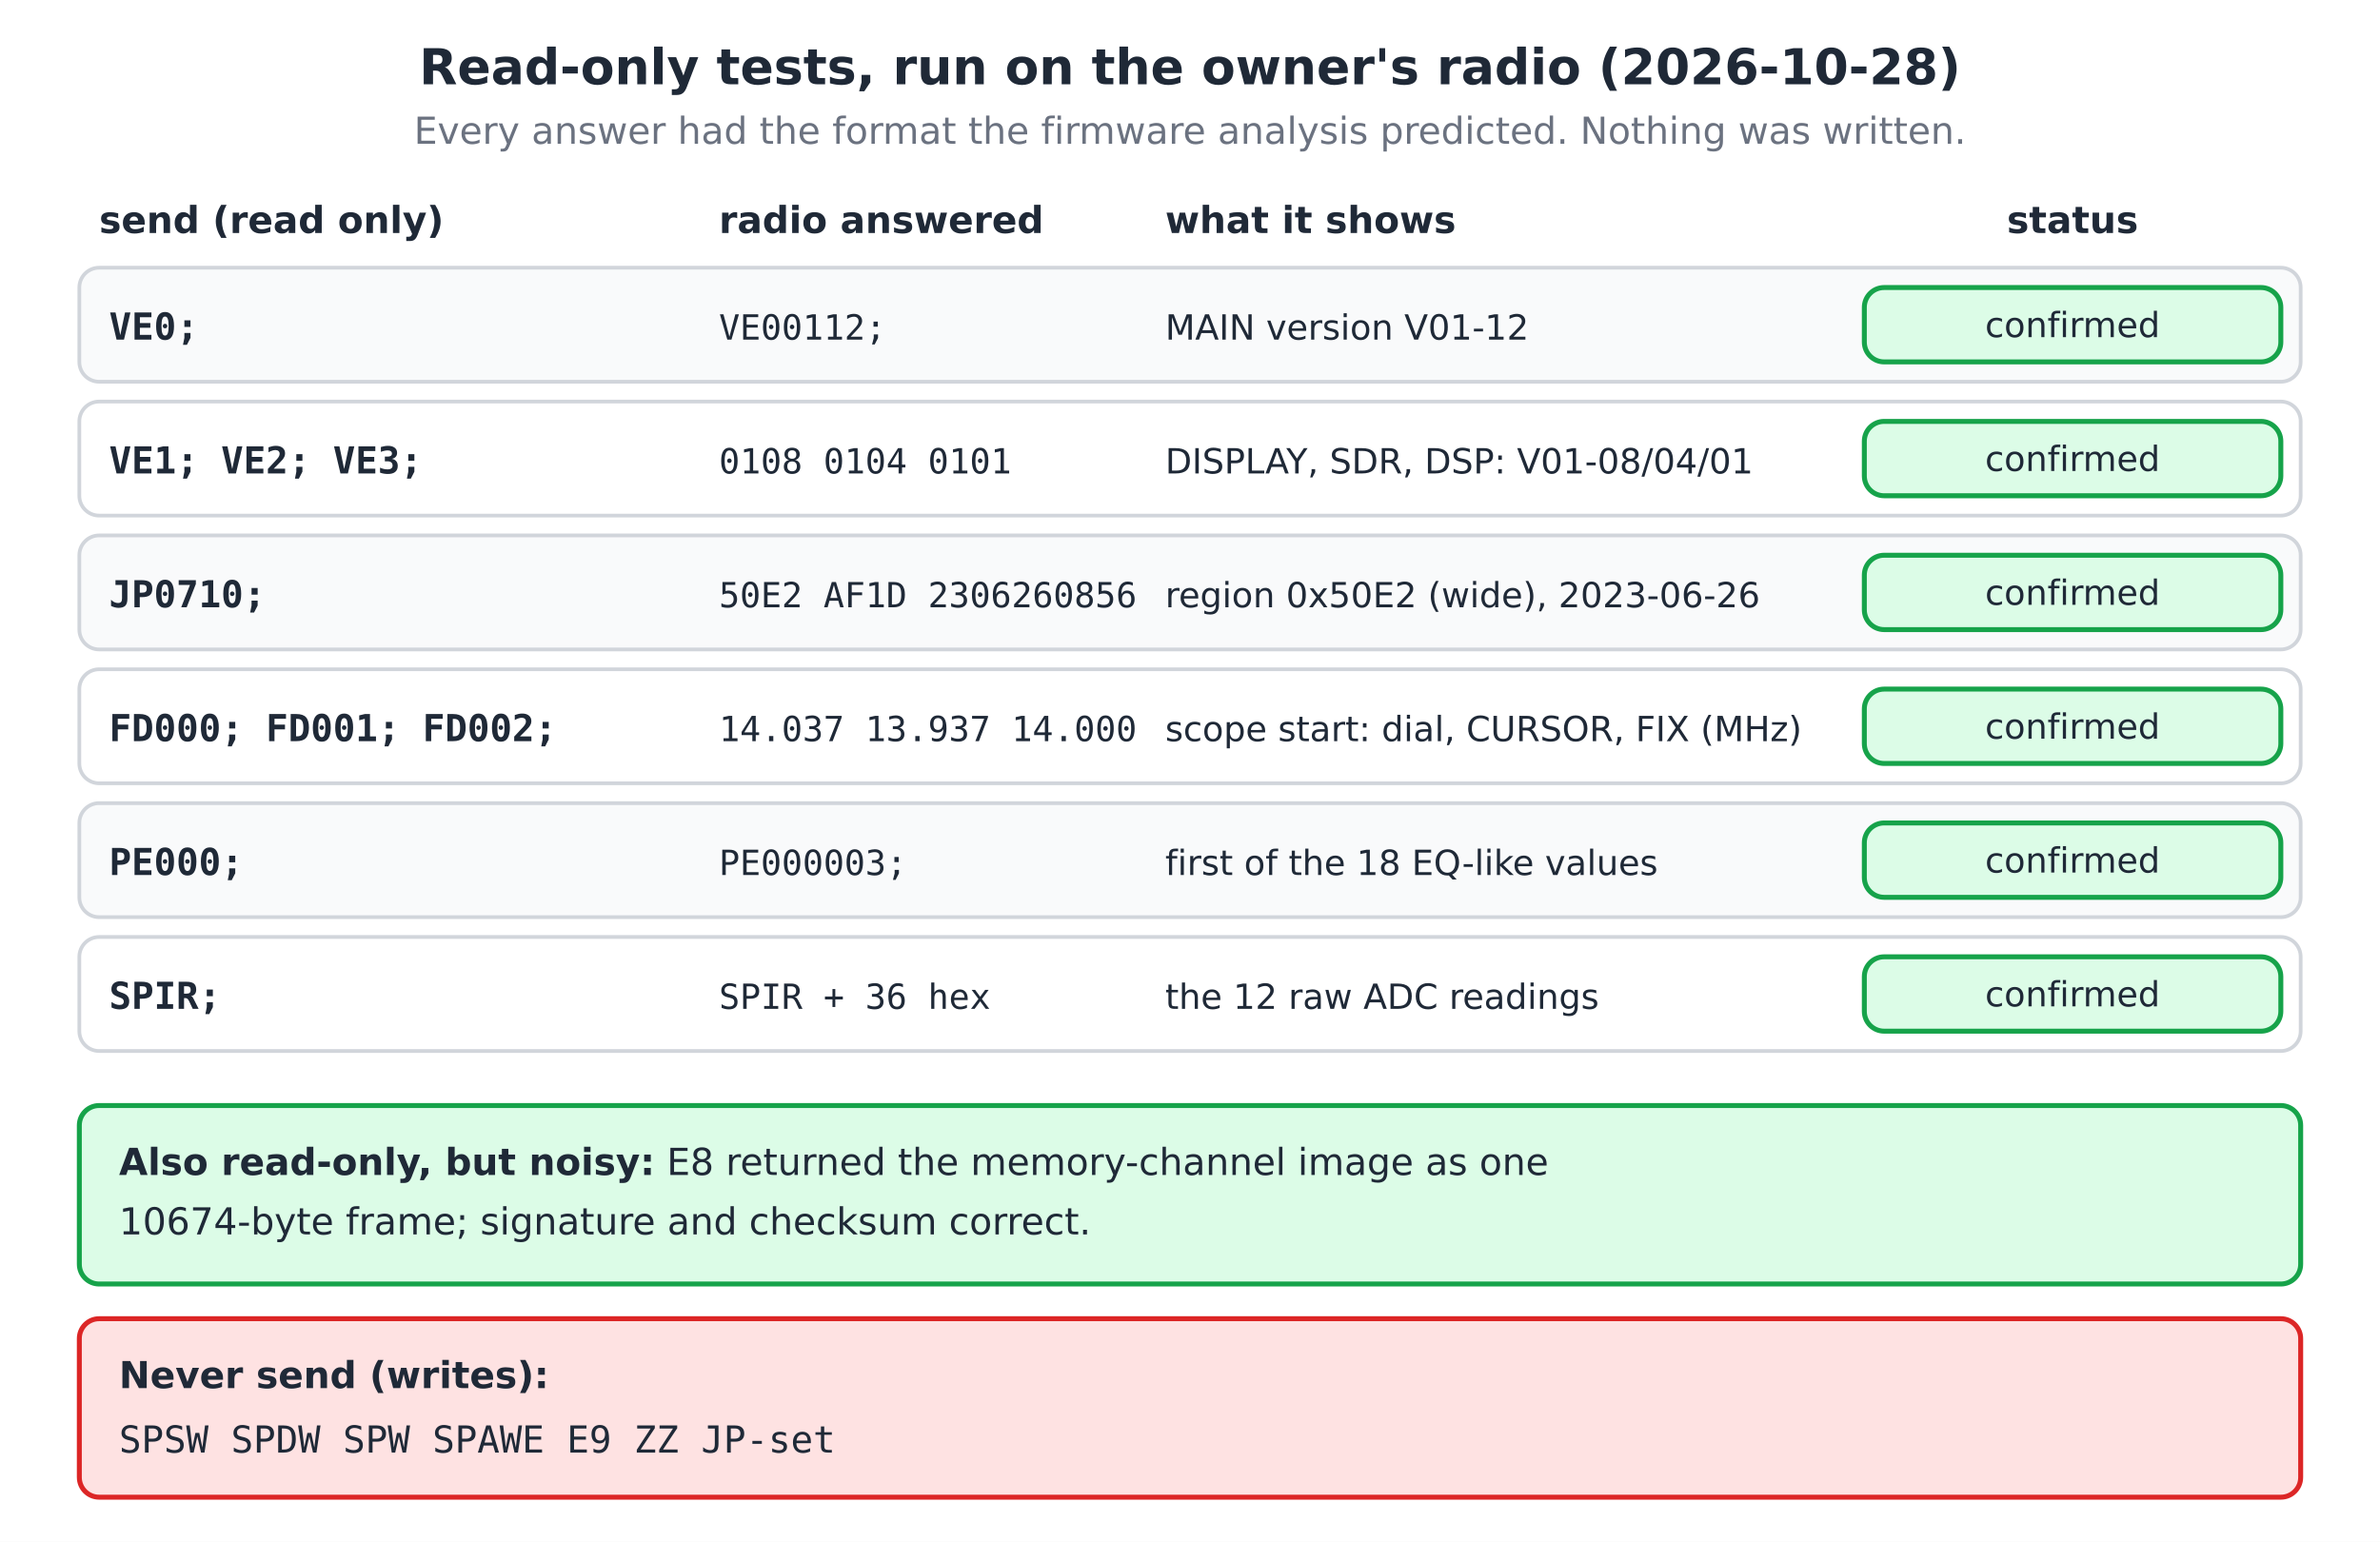
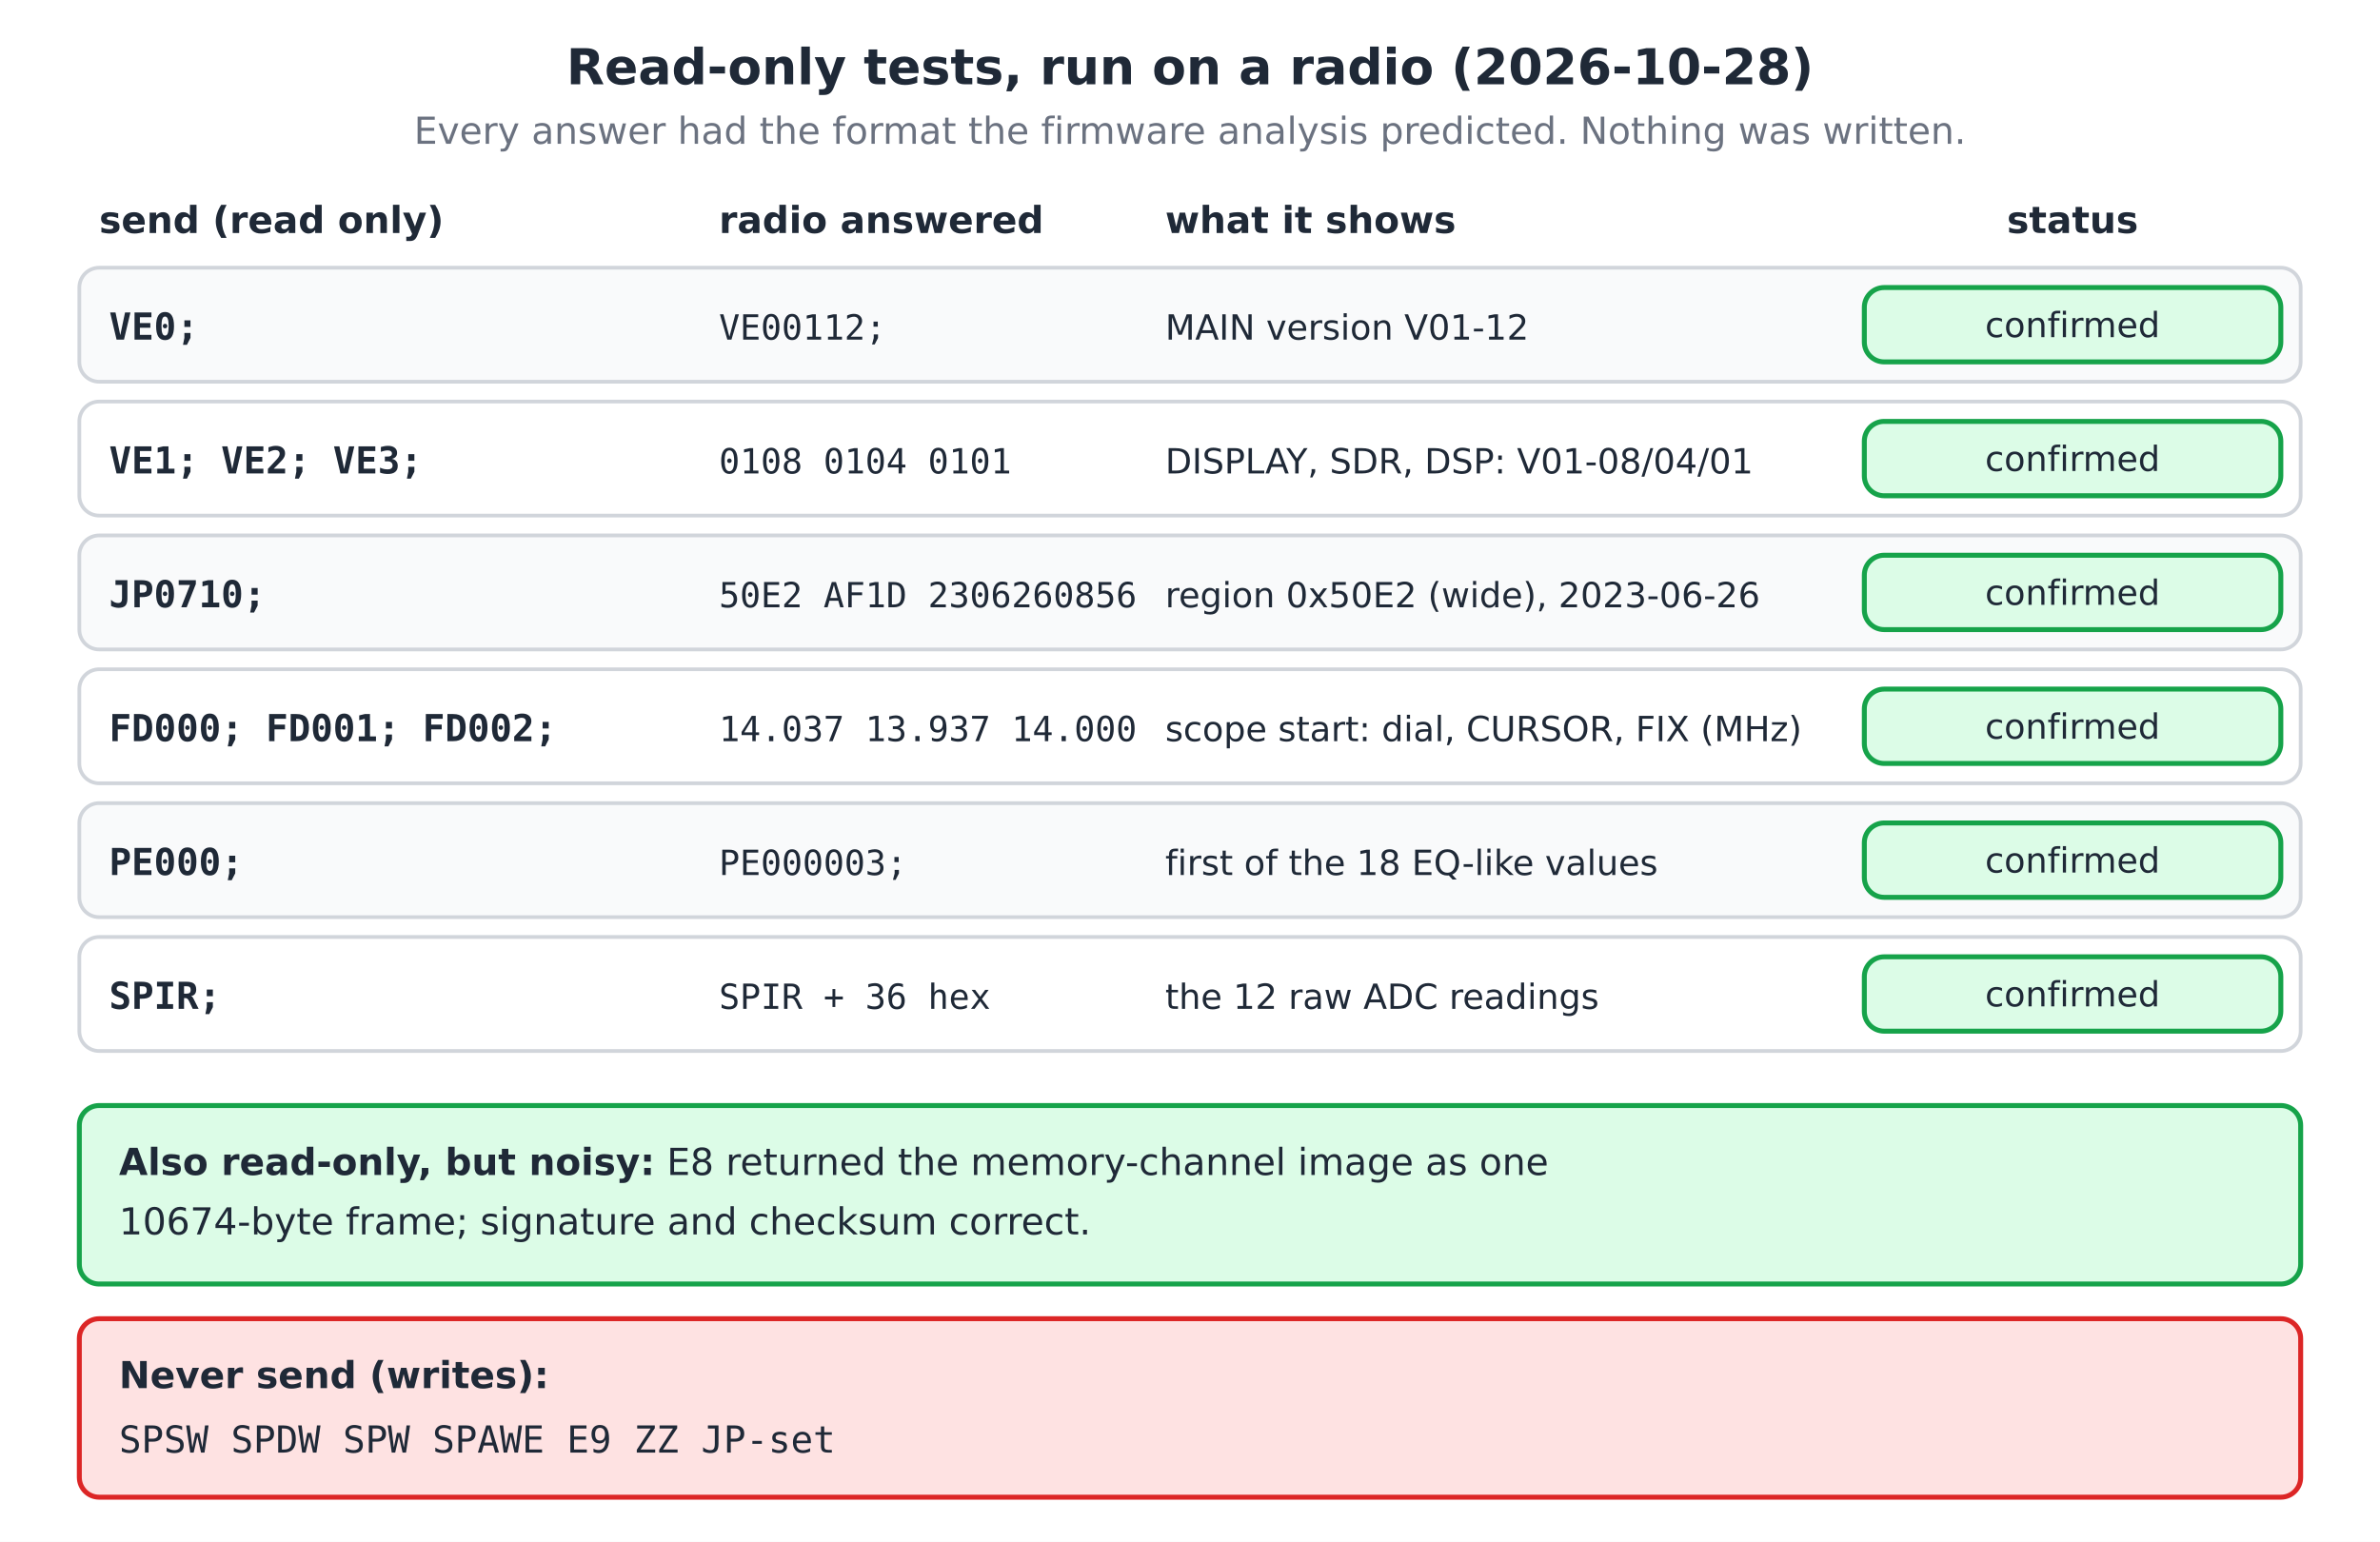
<svg xmlns="http://www.w3.org/2000/svg" width="960" height="622" viewBox="0 0 960 622" font-family="DejaVu Sans, Helvetica, Arial, sans-serif" fill="#1F2937">
  <rect width="960" height="622" fill="#FFFFFF" />
-   <text x="480" y="34" font-size="20" font-weight="bold" text-anchor="middle">Read-only tests, run on the owner's radio (2026-10-28)</text>
+   <text x="480" y="34" font-size="20" font-weight="bold" text-anchor="middle">Read-only tests, run on a radio (2026-10-28)</text>
  <text x="480" y="58" font-size="15" text-anchor="middle" fill="#6B7280">Every answer had the format the firmware analysis predicted. Nothing was written.</text>
  <text x="40" y="94" font-size="15" font-weight="bold">send (read only)</text>
  <text x="290" y="94" font-size="15" font-weight="bold">radio answered</text>
  <text x="470" y="94" font-size="15" font-weight="bold">what it shows</text>
  <text x="836" y="94" font-size="15" font-weight="bold" text-anchor="middle">status</text>
  <rect x="32" y="108" width="896" height="46" rx="8" fill="#F9FAFB" stroke="#D1D5DB" stroke-width="1.5" />
  <text x="44" y="137" font-size="15" font-weight="bold" font-family="DejaVu Sans Mono, monospace">VE0;</text>
  <text x="290" y="137" font-size="14" font-family="DejaVu Sans Mono, monospace">VE00112;</text>
  <text x="470" y="137" font-size="14">MAIN version V01-12</text>
  <rect x="752" y="116" width="168" height="30" rx="8" fill="#DCFCE7" stroke="#16A34A" stroke-width="2" />
  <text x="836" y="136" font-size="14" text-anchor="middle">confirmed</text>
  <rect x="32" y="162" width="896" height="46" rx="8" fill="#FFFFFF" stroke="#D1D5DB" stroke-width="1.5" />
  <text x="44" y="191" font-size="15" font-weight="bold" font-family="DejaVu Sans Mono, monospace">VE1; VE2; VE3;</text>
  <text x="290" y="191" font-size="14" font-family="DejaVu Sans Mono, monospace">0108  0104  0101</text>
  <text x="470" y="191" font-size="14">DISPLAY, SDR, DSP: V01-08/04/01</text>
  <rect x="752" y="170" width="168" height="30" rx="8" fill="#DCFCE7" stroke="#16A34A" stroke-width="2" />
  <text x="836" y="190" font-size="14" text-anchor="middle">confirmed</text>
  <rect x="32" y="216" width="896" height="46" rx="8" fill="#F9FAFB" stroke="#D1D5DB" stroke-width="1.5" />
  <text x="44" y="245" font-size="15" font-weight="bold" font-family="DejaVu Sans Mono, monospace">JP0710;</text>
  <text x="290" y="245" font-size="14" font-family="DejaVu Sans Mono, monospace">50E2 AF1D 2306260856</text>
  <text x="470" y="245" font-size="14">region 0x50E2 (wide), 2023-06-26</text>
  <rect x="752" y="224" width="168" height="30" rx="8" fill="#DCFCE7" stroke="#16A34A" stroke-width="2" />
  <text x="836" y="244" font-size="14" text-anchor="middle">confirmed</text>
  <rect x="32" y="270" width="896" height="46" rx="8" fill="#FFFFFF" stroke="#D1D5DB" stroke-width="1.5" />
  <text x="44" y="299" font-size="15" font-weight="bold" font-family="DejaVu Sans Mono, monospace">FD000; FD001; FD002;</text>
  <text x="290" y="299" font-size="14" font-family="DejaVu Sans Mono, monospace">14.037 13.937 14.000</text>
  <text x="470" y="299" font-size="14">scope start: dial, CURSOR, FIX (MHz)</text>
  <rect x="752" y="278" width="168" height="30" rx="8" fill="#DCFCE7" stroke="#16A34A" stroke-width="2" />
  <text x="836" y="298" font-size="14" text-anchor="middle">confirmed</text>
  <rect x="32" y="324" width="896" height="46" rx="8" fill="#F9FAFB" stroke="#D1D5DB" stroke-width="1.5" />
  <text x="44" y="353" font-size="15" font-weight="bold" font-family="DejaVu Sans Mono, monospace">PE000;</text>
  <text x="290" y="353" font-size="14" font-family="DejaVu Sans Mono, monospace">PE000003;</text>
  <text x="470" y="353" font-size="14">first of the 18 EQ-like values</text>
  <rect x="752" y="332" width="168" height="30" rx="8" fill="#DCFCE7" stroke="#16A34A" stroke-width="2" />
  <text x="836" y="352" font-size="14" text-anchor="middle">confirmed</text>
  <rect x="32" y="378" width="896" height="46" rx="8" fill="#FFFFFF" stroke="#D1D5DB" stroke-width="1.5" />
  <text x="44" y="407" font-size="15" font-weight="bold" font-family="DejaVu Sans Mono, monospace">SPIR;</text>
  <text x="290" y="407" font-size="14" font-family="DejaVu Sans Mono, monospace">SPIR + 36 hex</text>
  <text x="470" y="407" font-size="14">the 12 raw ADC readings</text>
  <rect x="752" y="386" width="168" height="30" rx="8" fill="#DCFCE7" stroke="#16A34A" stroke-width="2" />
  <text x="836" y="406" font-size="14" text-anchor="middle">confirmed</text>
  <rect x="32" y="446" width="896" height="72" rx="8" fill="#DCFCE7" stroke="#16A34A" stroke-width="2" />
  <text x="48" y="474" font-size="15">
    <tspan font-weight="bold">Also read-only, but noisy:</tspan> E8 returned the memory-channel image as one</text>
  <text x="48" y="498" font-size="15">10674-byte frame; signature and checksum correct.</text>
  <rect x="32" y="532" width="896" height="72" rx="8" fill="#FEE2E2" stroke="#DC2626" stroke-width="2" />
  <text x="48" y="560" font-size="15" font-weight="bold">Never send (writes):</text>
  <text x="48" y="586" font-size="15" font-family="DejaVu Sans Mono, monospace">SPSW  SPDW  SPW  SPAWE  E9  ZZ  JP-set</text>
</svg>
